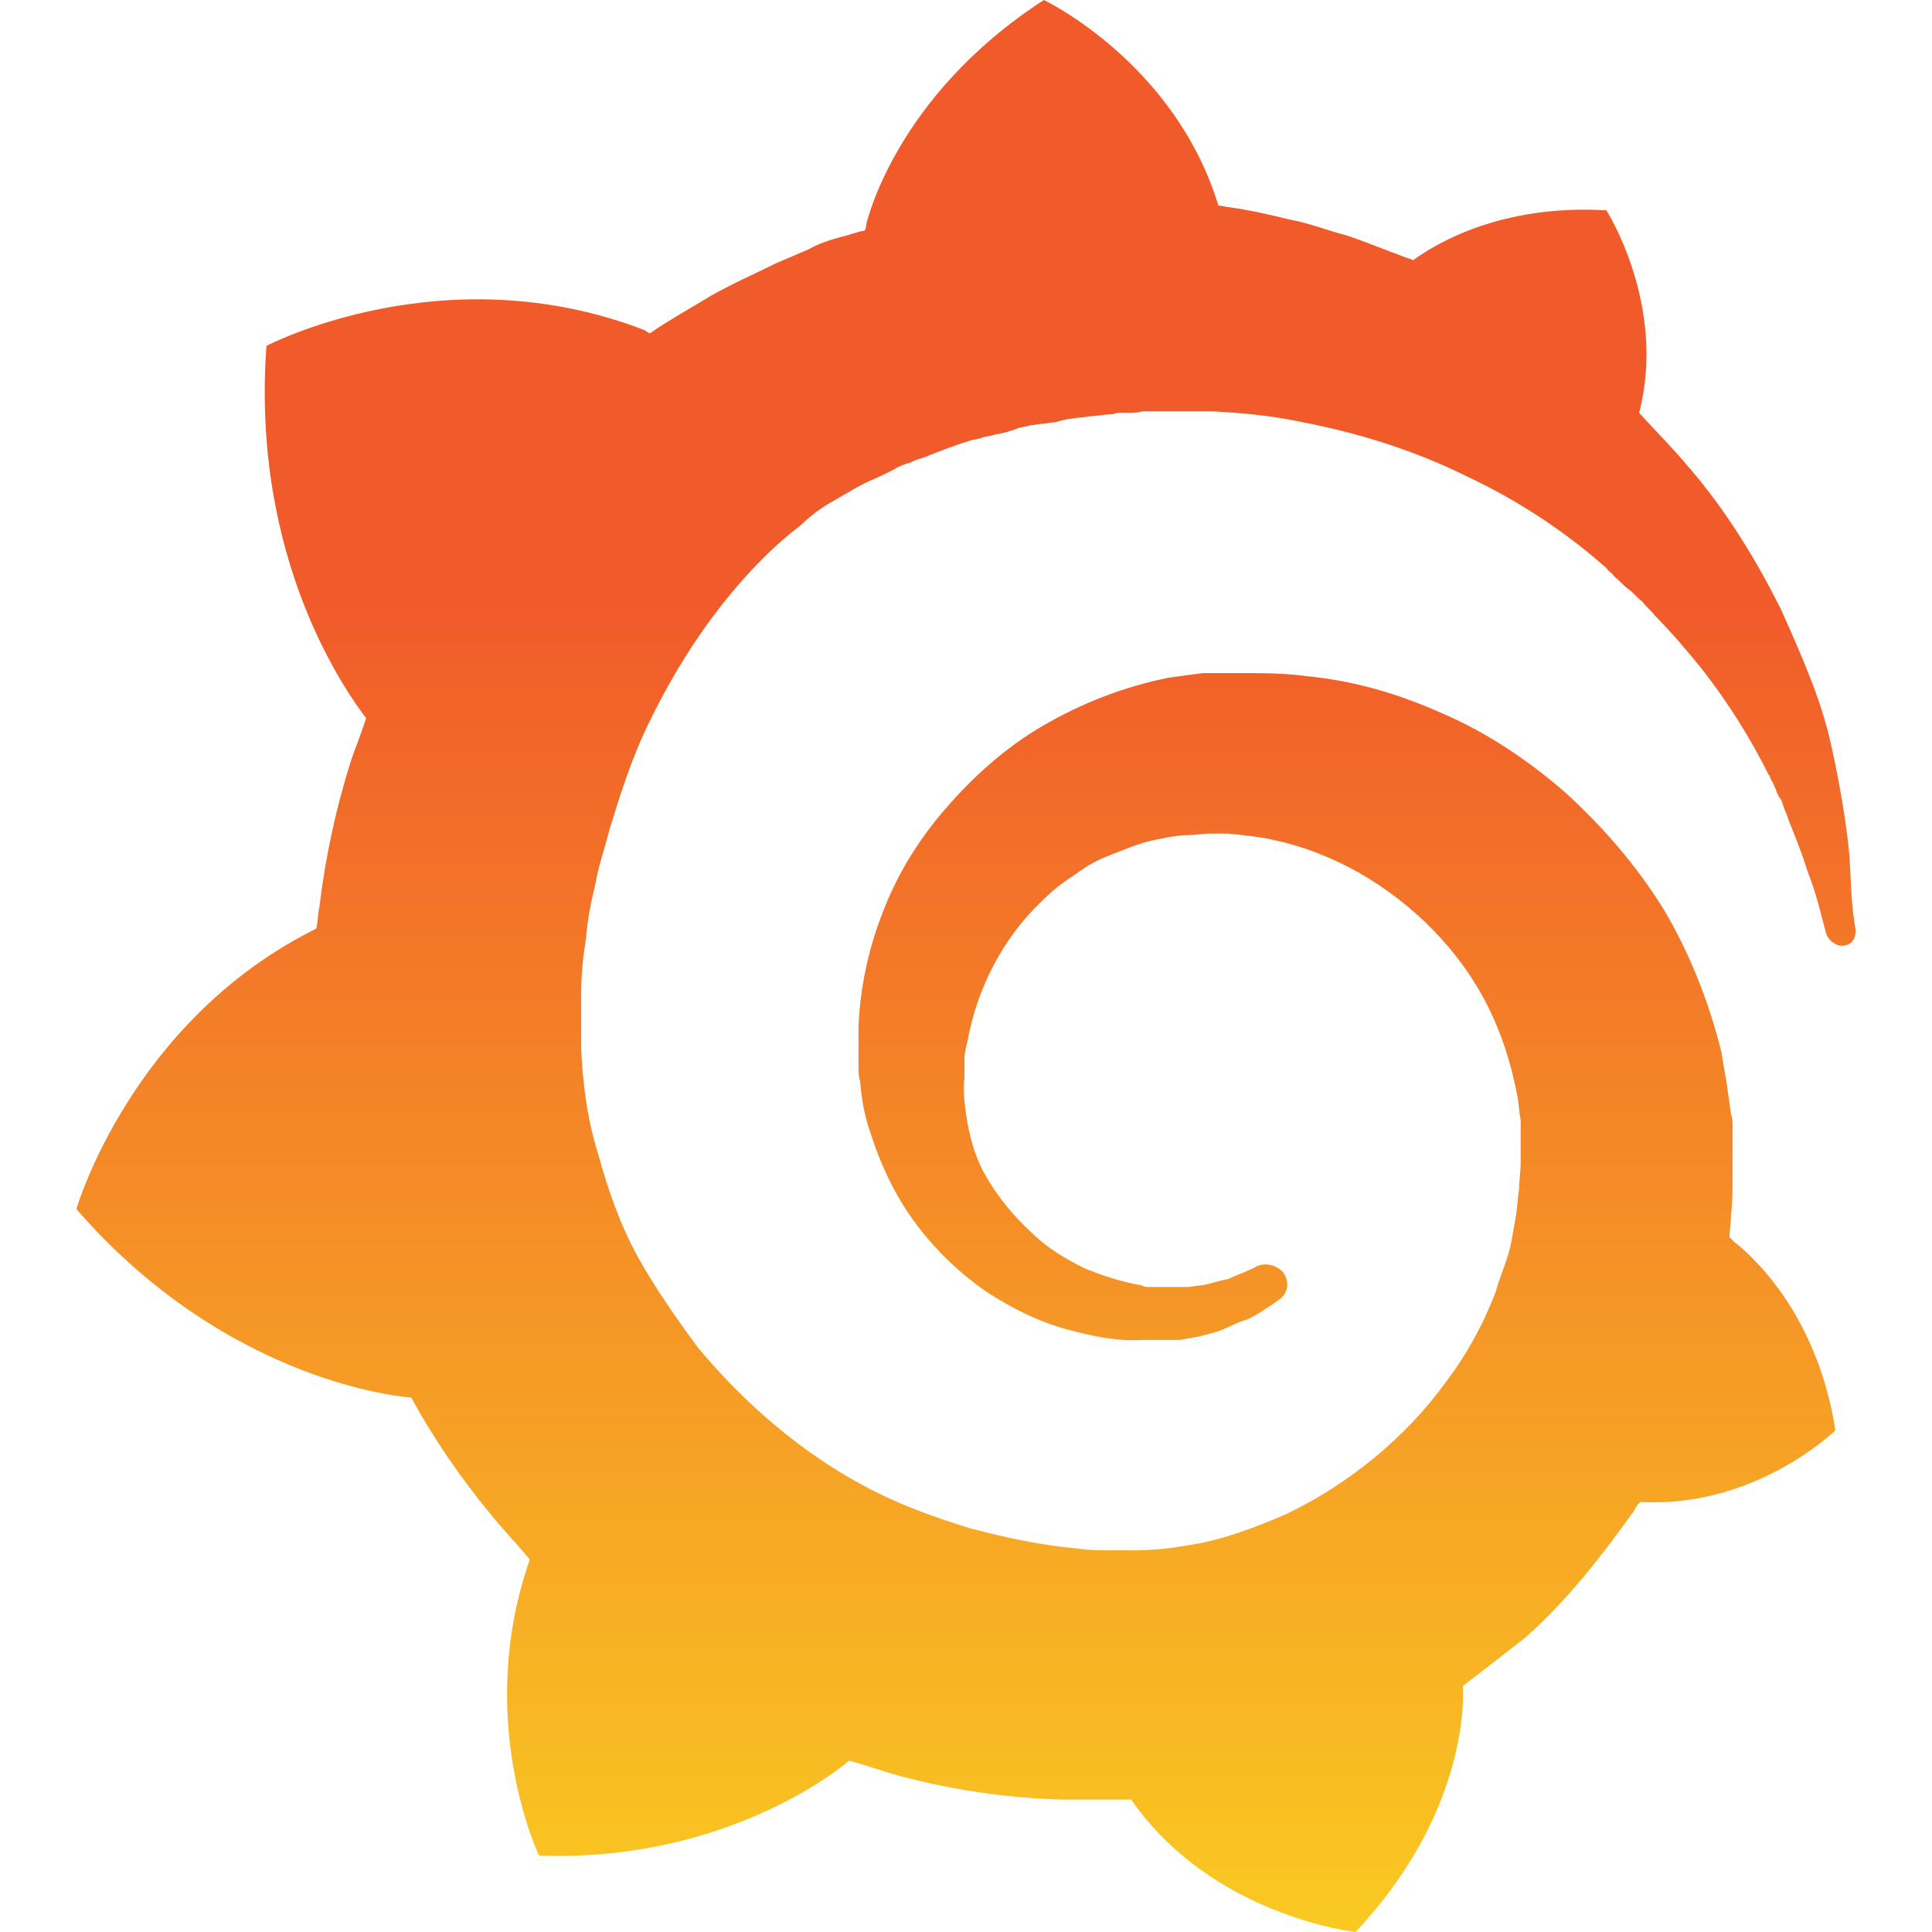
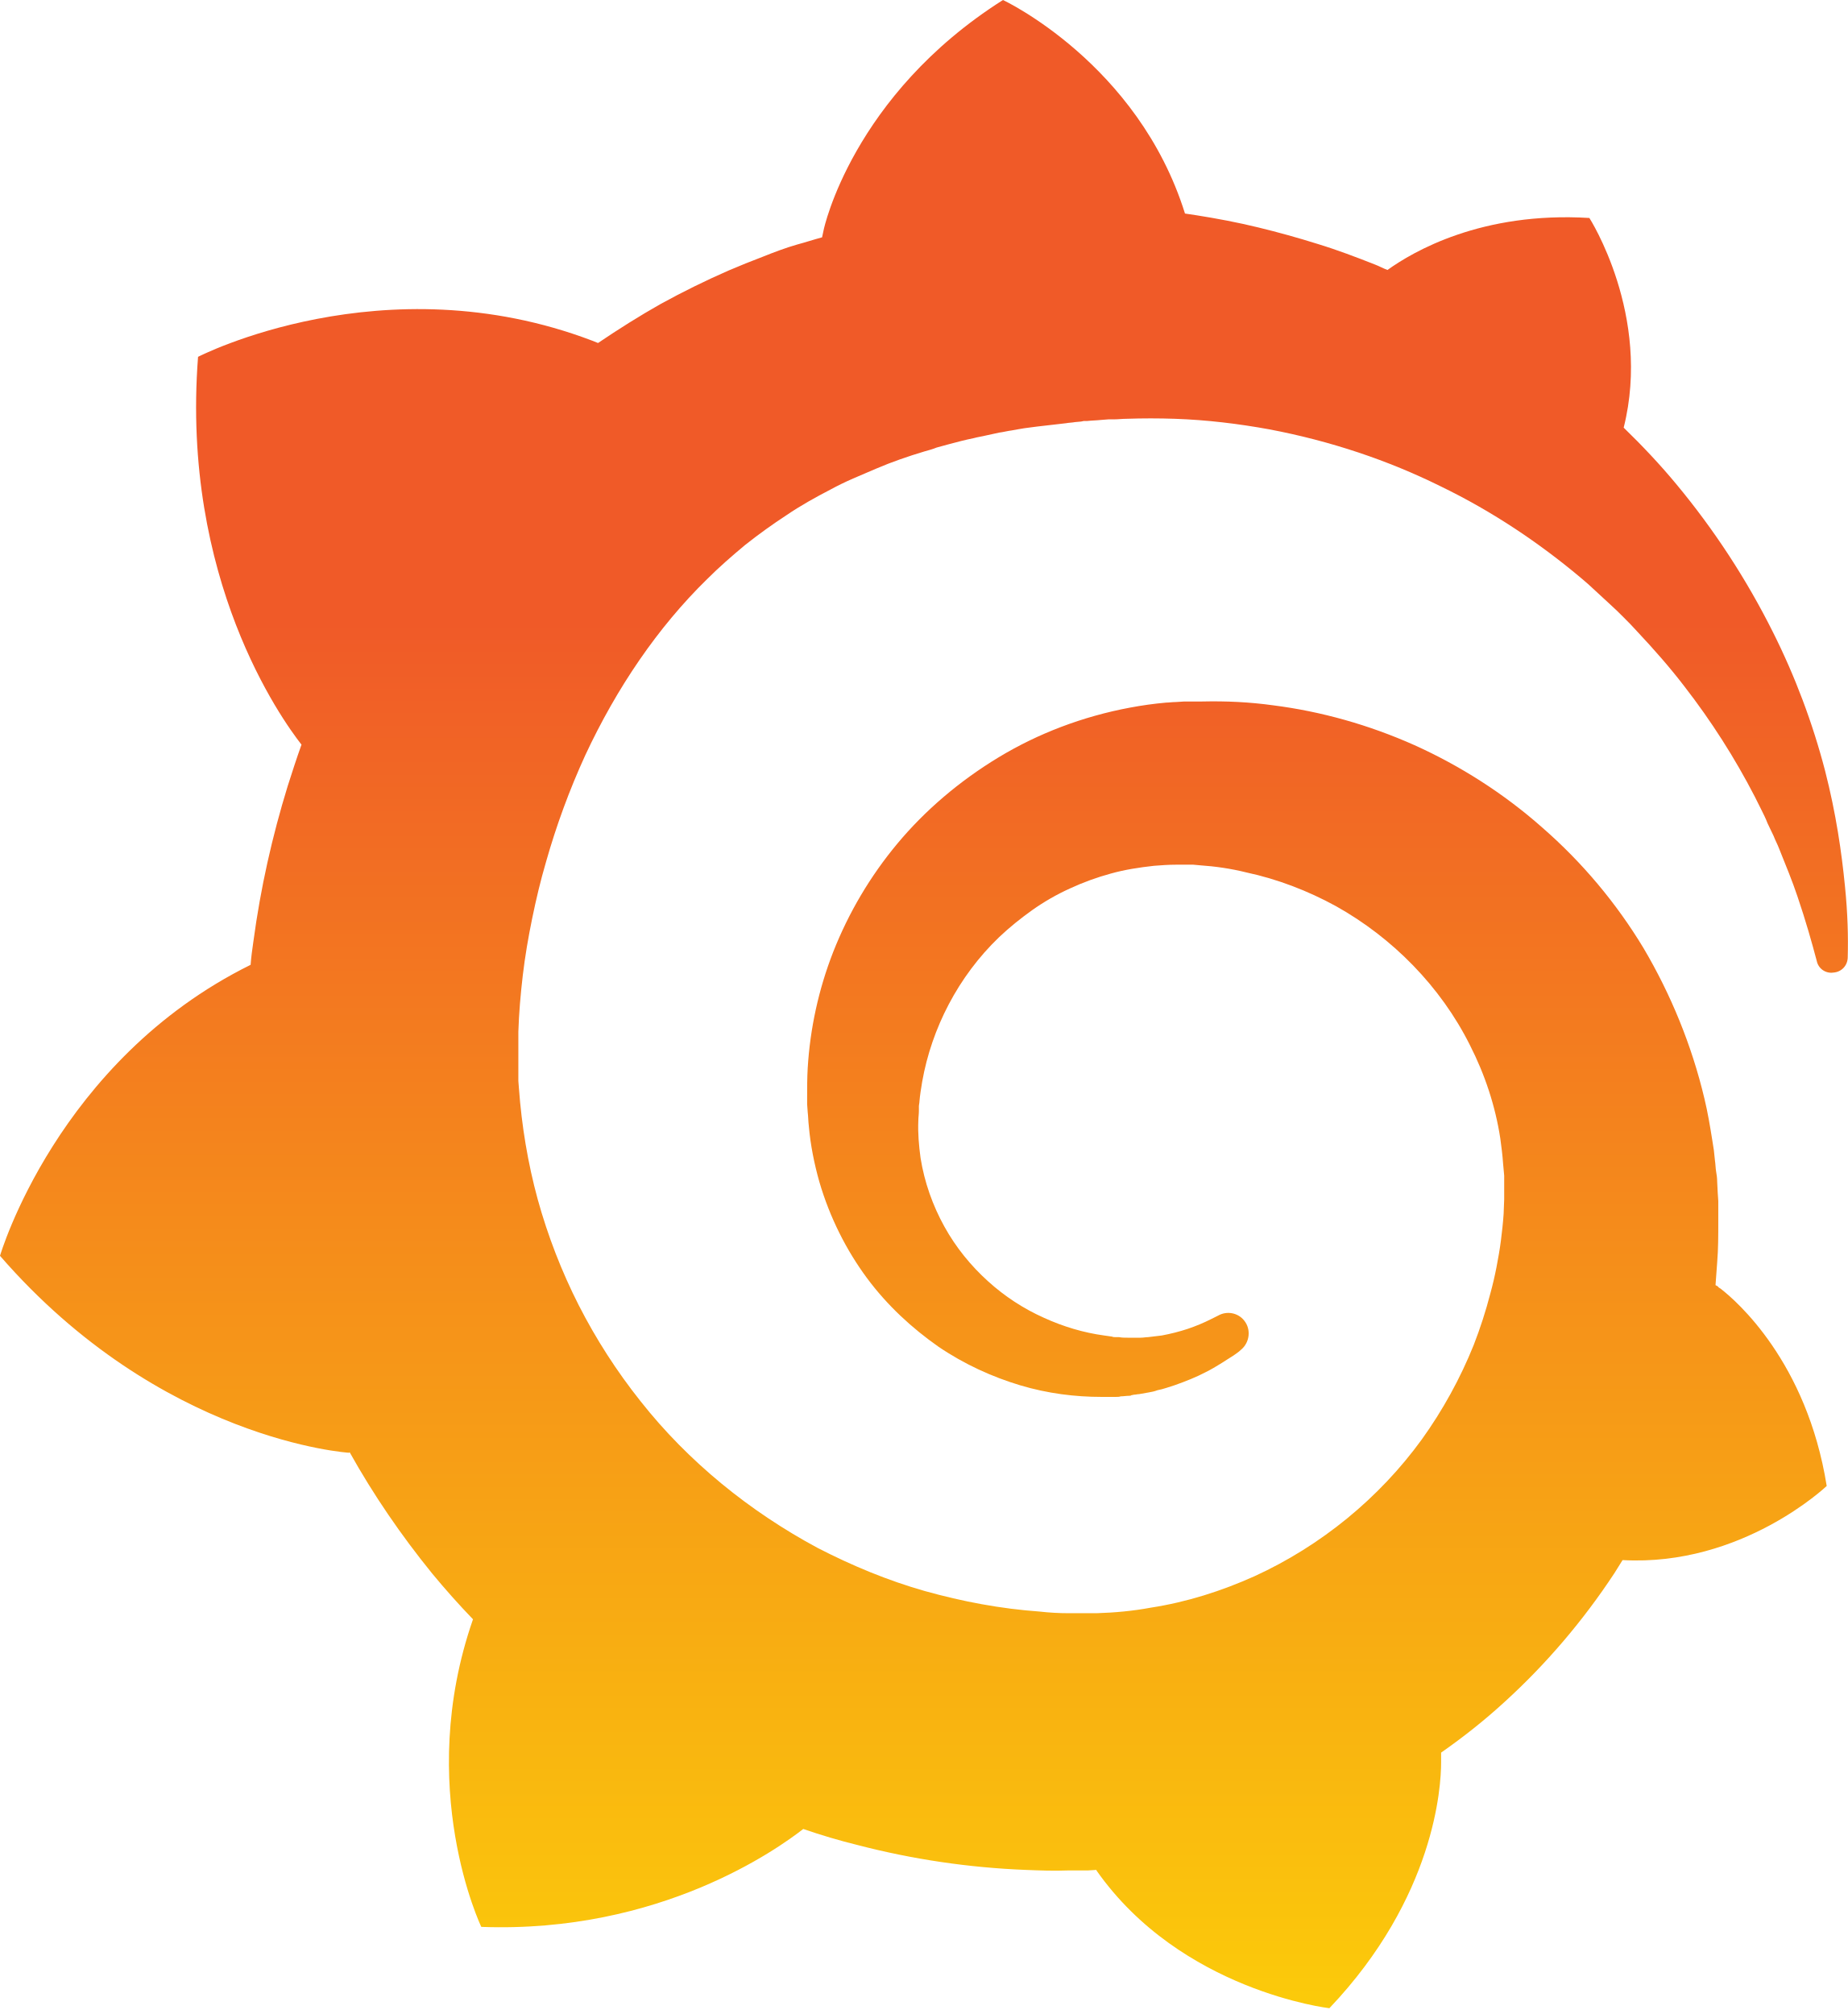
- <svg xmlns="http://www.w3.org/2000/svg" viewBox="0 0 128 128">
-   <linearGradient id="a" x1="45.842" x2="45.842" y1="89.57" y2="8.802" gradientTransform="translate(-2.405 27.316) scale(1.4463)" gradientUnits="userSpaceOnUse">
-     <stop offset="0" stop-color="#fcee1f" />
-     <stop offset="1" stop-color="#f15b2a" />
-   </linearGradient>
-   <path fill="url(#a)" d="M69.162 0c-9.91 6.4-11.77 14.865-11.77 14.865s.002.206-.101.412c-.62.104-1.033.31-1.549.413-.722.206-1.445.413-2.168.826l-2.168.93c-1.445.722-2.89 1.341-4.336 2.167-1.342.826-2.683 1.548-4.025 2.477a1.266 1.266 0 0 1-.309-.205c-13.316-5.161-25.084 1.031-25.084 1.031-1.032 14.245 5.367 23.02 6.606 24.672-.31.929-.62 1.754-.93 2.58a52.973 52.973 0 0 0-2.166 9.91c-.103.413-.104 1.033-.207 1.445C8.671 67.613 5.06 80.103 5.06 80.103c10.219 11.768 22.193 12.49 22.193 12.49 1.445 2.685 3.302 5.369 5.264 7.743.825 1.032 1.756 1.96 2.582 2.992-3.716 10.632.619 19.613.619 19.613 11.458.413 18.992-4.955 20.54-6.297 1.136.31 2.272.724 3.407 1.034a47.25 47.25 0 0 0 10.633 1.549h4.644C80.31 126.969 89.807 128 89.807 128c6.71-7.123 7.123-14.038 7.123-15.69v-.62c1.342-1.033 2.683-2.064 4.129-3.2 2.684-2.374 4.955-5.264 7.02-8.154.206-.207.309-.62.618-.826 7.639.413 12.903-4.748 12.903-4.748-1.24-7.949-5.78-11.768-6.71-12.49l-.103-.104-.103-.104-.104-.103c0-.413.104-.93.104-1.445.103-.93.103-1.755.103-2.58v-3.407c0-.206 0-.413-.103-.722l-.104-.723-.103-.723c-.104-.929-.31-1.754-.413-2.58-.825-3.406-2.166-6.71-3.818-9.498-1.858-2.993-4.026-5.471-6.504-7.742-2.477-2.168-5.264-4.025-8.154-5.264-2.994-1.342-5.884-2.167-8.98-2.476-1.446-.207-3.098-.207-4.544-.207H79.69c-.825.103-1.546.205-2.27.308-3.096.62-5.883 1.756-8.36 3.201-2.478 1.446-4.646 3.407-6.504 5.575-1.858 2.167-3.2 4.438-4.13 6.916a23.313 23.313 0 0 0-1.548 7.431v2.684c0 .31 0 .62.104.93.103 1.238.31 2.374.722 3.51.723 2.27 1.756 4.334 3.098 6.09a19.973 19.973 0 0 0 4.54 4.335c1.756 1.136 3.408 1.96 5.266 2.477 1.858.516 3.509.826 5.16.722h2.376c.206 0 .412-.101.619-.101.206 0 .31-.104.619-.104.31-.103.825-.207 1.135-.31.722-.207 1.342-.62 2.064-.826.723-.31 1.24-.722 1.756-1.032.103-.103.309-.207.412-.31.62-.413.723-1.238.207-1.858-.413-.413-1.136-.62-1.756-.31-.103.103-.205.104-.412.207-.413.206-1.032.413-1.445.619-.62.103-1.135.31-1.754.414-.31 0-.62.102-.93.102h-2.58c-.103 0-.31.001-.414-.102-1.239-.206-2.58-.62-3.818-1.137-1.239-.619-2.478-1.34-3.51-2.373a15.894 15.894 0 0 1-2.89-3.51c-.826-1.341-1.24-2.89-1.446-4.335-.103-.826-.207-1.55-.103-2.375v-1.239c0-.413.103-.825.207-1.238.619-3.406 2.27-6.71 4.851-9.187.723-.723 1.342-1.238 2.168-1.754.826-.62 1.547-1.032 2.373-1.342.826-.31 1.756-.723 2.582-.93.93-.206 1.858-.414 2.684-.414.413 0 .929-.101 1.342-.101h1.238c1.032.103 2.065.205 2.994.412 1.961.413 3.82 1.135 5.678 2.168 3.613 2.064 6.708 5.16 8.566 8.877.93 1.858 1.548 3.82 1.961 5.988.103.62.104 1.03.207 1.547v2.787c0 .62-.103 1.136-.103 1.756-.104.62-.102 1.134-.205 1.754-.104.619-.208 1.136-.311 1.755-.206 1.136-.722 2.168-1.031 3.303-.826 2.168-1.963 4.232-3.305 5.986-2.684 3.717-6.502 6.815-10.63 8.776-2.169.929-4.337 1.755-6.608 2.064a19.003 19.003 0 0 1-3.407.309h-1.755c-.62 0-1.238.002-1.858-.102-2.477-.206-4.85-.724-7.224-1.343-2.375-.723-4.647-1.548-6.815-2.684-4.335-2.27-8.153-5.573-11.25-9.289-1.445-1.961-2.892-4.027-4.027-6.092-1.136-2.064-1.961-4.438-2.58-6.709-.723-2.27-1.032-4.645-1.135-7.02v-3.613c0-1.135.102-2.372.309-3.61.103-1.24.309-2.376.619-3.614.206-1.239.62-2.375.93-3.614.722-2.374 1.444-4.644 2.476-6.812 2.064-4.335 4.645-8.155 7.742-11.252a24.86 24.86 0 0 1 2.479-2.168c.31-.31 1.135-1.033 2.064-1.549s1.858-1.136 2.89-1.549c.414-.206.93-.413 1.446-.722.206-.103.411-.206.824-.309.207-.103.414-.207.826-.31 1.033-.413 2.066-.825 3.098-1.135.207-.103.62-.104.826-.207.207-.103.618-.102.824-.205.62-.103 1.033-.208 1.55-.414.206-.104.619-.104.825-.207.207 0 .62-.102.827-.102.206 0 .62-.103.826-.103l.412-.104.412-.103c.206 0 .62-.104.826-.104.31 0 .62-.104.93-.104.206 0 .721-.101.928-.101.206 0 .311 0 .62-.104h.723c.31 0 .618 0 .928-.103h4.647c2.064.103 4.128.31 5.986.723 3.82.722 7.638 1.961 10.941 3.613 3.304 1.548 6.4 3.611 8.877 5.78.104.102.311.207.414.413.104.103.31.206.412.412.31.207.62.62.93.826.31.207.62.62.93.827.206.31.618.618.824.927 1.136 1.136 2.169 2.375 3.098 3.51a41.422 41.422 0 0 1 4.44 7.02c.102.103.1.207.204.414.103.103.104.205.207.412.103.206.206.62.412.826.104.206.208.62.31.826.104.207.208.62.311.826.413 1.033.826 2.064 1.135 3.096.62 1.548.929 2.993 1.239 4.13.103.412.62.825 1.033.825.619 0 .927-.414.927-1.033-.31-1.755-.308-3.198-.412-4.953-.206-2.168-.619-4.647-1.238-7.434-.62-2.787-1.86-5.677-3.305-8.877-1.548-3.096-3.509-6.4-6.09-9.394-1.032-1.239-2.167-2.373-3.302-3.612 1.858-7.122-2.168-13.42-2.168-13.42-6.916-.412-11.253 2.168-12.801 3.303-.206-.103-.618-.205-.824-.308-1.136-.413-2.375-.93-3.613-1.342-1.24-.31-2.478-.827-3.717-1.033-1.239-.31-2.58-.62-4.026-.827-.206 0-.413-.103-.722-.103C77.833 4.128 69.162 0 69.162 0z" />
+ <svg xmlns="http://www.w3.org/2000/svg" viewBox="0 0 256 279" width="256" height="279">
+   <defs>
+     <linearGradient id="SVGzNMMBeHh" x1="49.995%" x2="49.995%" y1="122.45%" y2="31.139%">
+       <stop offset="0%" stop-color="#fff100" />
+       <stop offset="100%" stop-color="#f05a28" />
+     </linearGradient>
+   </defs>
+   <path fill="url(#SVGzNMMBeHh)" d="M255.59 122.775c-.46-4.675-1.226-10.04-2.759-16.017a98 98 0 0 0-7.204-19.16a106.7 106.7 0 0 0-13.412-20.54c-2.222-2.681-4.675-5.287-7.28-7.816c3.908-15.558-4.752-29.046-4.752-29.046c-14.945-.92-24.448 4.675-27.973 7.204c-.613-.23-1.15-.537-1.763-.767c-2.529-.996-5.135-1.992-7.894-2.835a130 130 0 0 0-8.277-2.3c-2.835-.69-5.67-1.226-8.583-1.686c-.537-.076-.996-.153-1.533-.23C157.646 8.738 138.946 0 138.946 0c-20.922 13.258-24.831 31.805-24.831 31.805s-.077.383-.23 1.073c-1.15.307-2.299.69-3.449.996c-1.609.46-3.218 1.073-4.751 1.686a123 123 0 0 0-4.752 1.916a117 117 0 0 0-9.35 4.599c-2.989 1.686-5.9 3.525-8.737 5.441l-.766-.307c-28.97-11.036-54.643 2.223-54.643 2.223c-2.376 30.809 11.572 50.198 14.331 53.724c-.69 1.916-1.303 3.832-1.916 5.748c-2.146 6.974-3.755 14.101-4.751 21.535c-.154 1.073-.307 2.146-.384 3.219C7.894 146.916 0 173.97 0 173.97c22.302 25.674 48.359 27.283 48.359 27.283l.077-.076c3.295 5.9 7.127 11.495 11.419 16.783a112 112 0 0 0 5.671 6.362c-8.124 23.298 1.15 42.61 1.15 42.61c24.83.92 41.155-10.882 44.603-13.564a85 85 0 0 0 7.511 2.222a109.7 109.7 0 0 0 23.298 3.449c1.916.076 3.909.153 5.825.076h2.759l1.226-.076v.076c11.726 16.708 32.265 19.084 32.265 19.084c14.638-15.405 15.48-30.733 15.48-34.028v-1.38c3.066-2.145 5.979-4.445 8.738-6.974c5.824-5.288 10.959-11.342 15.25-17.857l1.15-1.839c16.554.92 28.28-10.27 28.28-10.27c-2.759-17.243-12.569-25.673-14.638-27.283c0 0-.077-.076-.23-.153s-.153-.153-.153-.153c-.077-.077-.23-.154-.383-.23c.076-1.073.153-2.07.23-3.142c.153-1.84.153-3.756.153-5.595v-2.913l-.077-1.149l-.076-1.533c0-.536-.077-.996-.154-1.456c-.076-.46-.076-.996-.153-1.456l-.153-1.456l-.23-1.456c-.307-1.916-.613-3.756-1.073-5.672c-1.763-7.433-4.675-14.484-8.43-20.845a70.4 70.4 0 0 0-14.025-16.707c-5.365-4.752-11.42-8.584-17.704-11.42c-6.36-2.835-12.952-4.675-19.543-5.518c-3.295-.46-6.59-.613-9.886-.536h-2.453l-1.226.077c-.46 0-.92.076-1.303.076a52 52 0 0 0-4.981.69c-6.591 1.226-12.799 3.602-18.24 6.897s-10.193 7.358-14.025 11.956a54.7 54.7 0 0 0-8.89 15.021a52.9 52.9 0 0 0-3.525 16.094c-.077 1.303-.077 2.683-.077 3.986v.996l.077 1.073c.076.613.076 1.303.153 1.916c.23 2.682.766 5.288 1.456 7.74c1.456 4.982 3.755 9.503 6.59 13.335s6.285 6.975 9.887 9.504c3.602 2.452 7.51 4.215 11.343 5.364c3.832 1.15 7.664 1.61 11.266 1.61h1.993c.23 0 .46 0 .689-.077c.383 0 .766-.077 1.15-.077c.076 0 .23 0 .306-.076l.383-.077c.23 0 .46-.076.69-.076c.46-.077.843-.154 1.303-.23s.843-.154 1.226-.307c.843-.153 1.61-.46 2.376-.69c1.533-.536 3.066-1.15 4.368-1.839c1.38-.69 2.606-1.533 3.832-2.3c.307-.23.69-.459.997-.766c1.226-.996 1.456-2.835.46-4.061c-.844-1.073-2.376-1.38-3.603-.69l-.92.46a25 25 0 0 1-3.295 1.38c-1.15.382-2.375.689-3.602.919c-.613.076-1.226.153-1.916.23c-.306 0-.613.076-.996.076h-1.84c-.383 0-.766 0-1.149-.076h-.46c-.153 0-.383 0-.536-.077c-.383-.077-.69-.077-1.073-.153c-2.836-.383-5.671-1.226-8.354-2.453a29.3 29.3 0 0 1-7.74-5.058c-2.376-2.146-4.445-4.675-6.055-7.587s-2.759-6.131-3.295-9.503c-.23-1.686-.383-3.449-.307-5.135c0-.46.077-.92.077-1.38v-.613c0-.23.077-.46.077-.69c.076-.919.23-1.839.383-2.758c1.303-7.358 4.981-14.562 10.653-20.003c1.456-1.38 2.988-2.606 4.598-3.755a31.7 31.7 0 0 1 5.211-2.99a36 36 0 0 1 5.672-2.068c1.915-.537 3.908-.844 5.977-1.073c.997-.077 1.993-.154 3.066-.154h2.376l.843.077c2.222.153 4.368.46 6.514.996c4.292.92 8.507 2.53 12.415 4.675c7.818 4.369 14.485 11.113 18.547 19.237c2.07 4.061 3.525 8.43 4.215 12.951c.153 1.15.307 2.3.383 3.45l.077.842l.077.843v3.296c0 .536-.077 1.456-.077 1.992c-.077 1.227-.23 2.53-.383 3.756s-.383 2.452-.613 3.678a50 50 0 0 1-.843 3.602a64 64 0 0 1-2.3 7.128a62.4 62.4 0 0 1-7.204 13.105c-5.9 8.124-13.948 14.715-23.144 18.93c-4.599 2.069-9.427 3.602-14.408 4.368c-2.453.46-4.982.69-7.511.766h-3.832a36 36 0 0 1-4.062-.23c-5.365-.383-10.653-1.379-15.864-2.835c-5.135-1.456-10.116-3.525-14.868-5.978c-9.427-5.058-17.933-11.956-24.524-20.31a79 79 0 0 1-8.584-13.334a79 79 0 0 1-5.671-14.638c-1.38-5.058-2.223-10.193-2.606-15.405l-.077-.996v-6.821c.077-2.529.307-5.211.614-7.817c.306-2.606.766-5.288 1.302-7.894c.537-2.605 1.15-5.211 1.916-7.817a103 103 0 0 1 5.442-14.791c4.368-9.35 10.04-17.704 16.86-24.371c1.686-1.686 3.449-3.22 5.288-4.752a78 78 0 0 1 5.748-4.138c1.916-1.303 3.985-2.453 6.055-3.526a40 40 0 0 1 3.142-1.533l3.219-1.379c2.146-.92 4.368-1.686 6.667-2.376c.537-.153 1.15-.306 1.686-.536c.537-.154 1.15-.307 1.686-.46c1.15-.307 2.3-.613 3.45-.843c.536-.153 1.149-.23 1.762-.383c.613-.154 1.15-.23 1.763-.384c.613-.076 1.15-.23 1.762-.306l.843-.153l.92-.154c.613-.076 1.15-.153 1.763-.23c.69-.076 1.302-.153 1.992-.23c.537-.076 1.456-.153 1.993-.23c.383-.076.843-.076 1.226-.153l.843-.076l.383-.077h.46c.69-.077 1.303-.077 1.993-.153l.996-.077h.767c.536 0 1.149-.076 1.685-.076a99 99 0 0 1 6.745 0c4.445.153 8.813.69 13.028 1.456c8.507 1.61 16.478 4.291 23.758 7.893c7.28 3.526 13.719 7.894 19.39 12.646c.383.306.69.613 1.073.92c.306.306.69.613.996.92c.69.612 1.303 1.225 1.993 1.838c.69.614 1.303 1.227 1.916 1.84a44 44 0 0 1 1.839 1.916c2.376 2.529 4.598 5.058 6.59 7.664a99 99 0 0 1 9.734 15.25l.46.92l.46.92c.306.613.613 1.226.843 1.84c.306.613.536 1.149.843 1.762c.23.613.536 1.15.766 1.763c.92 2.299 1.84 4.521 2.53 6.59c1.149 3.373 1.992 6.362 2.682 8.967a2.043 2.043 0 0 0 2.299 1.61c1.15-.077 1.992-.996 1.992-2.146c.077-2.759 0-6.054-.383-9.81" />
</svg>
